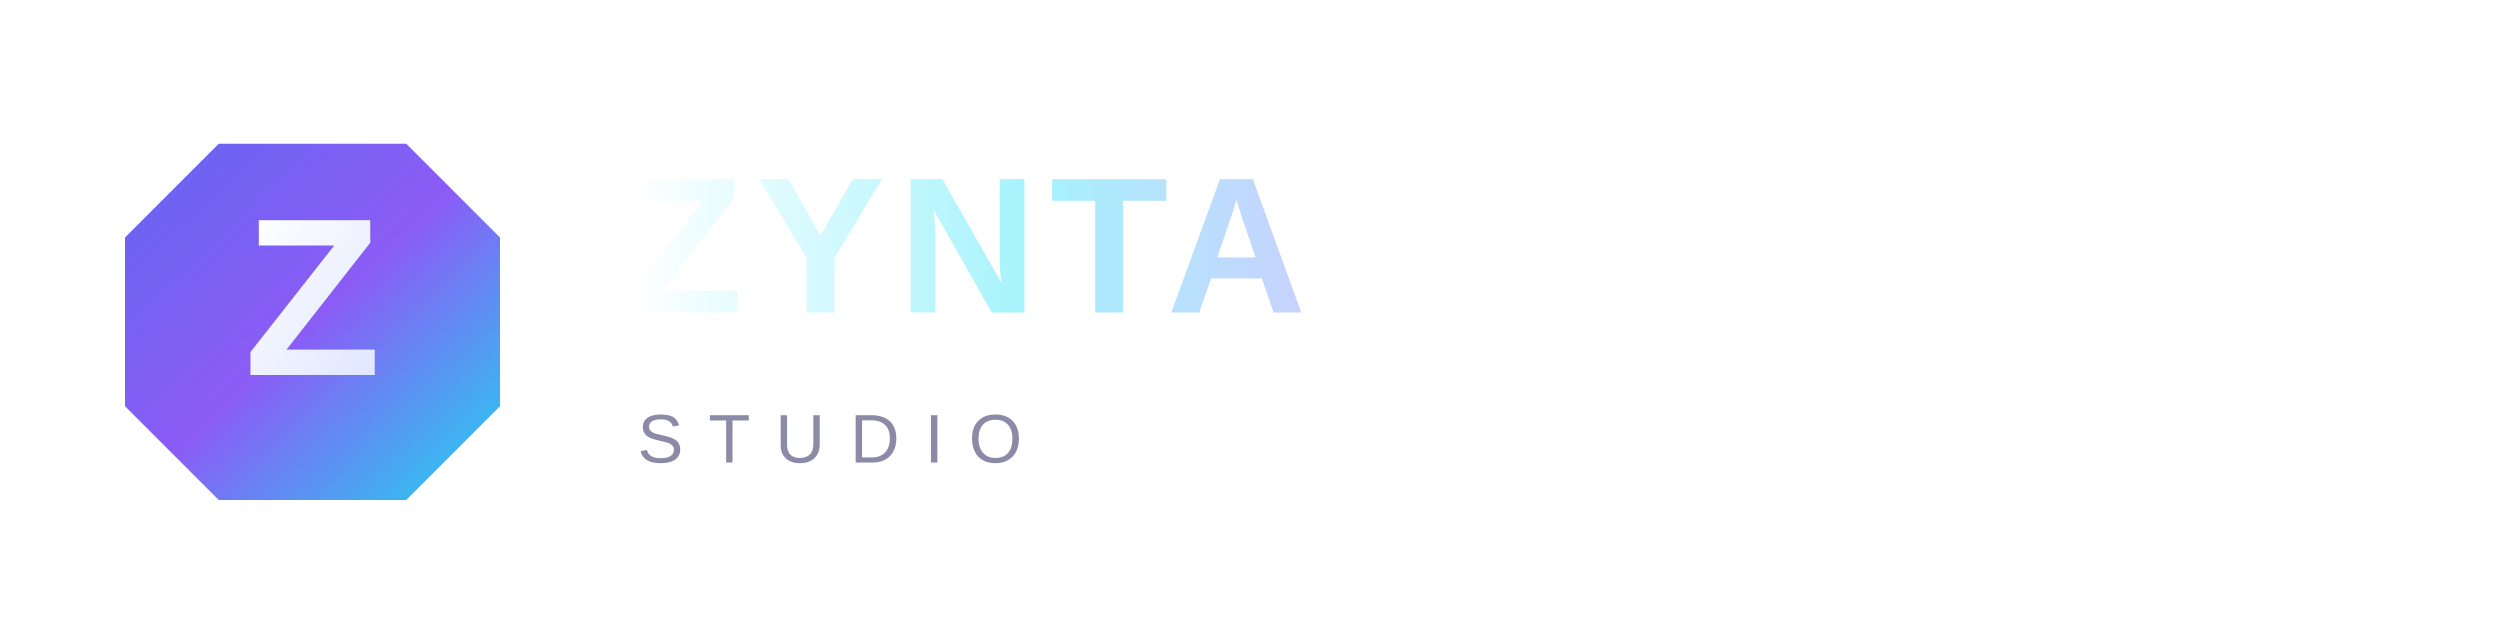
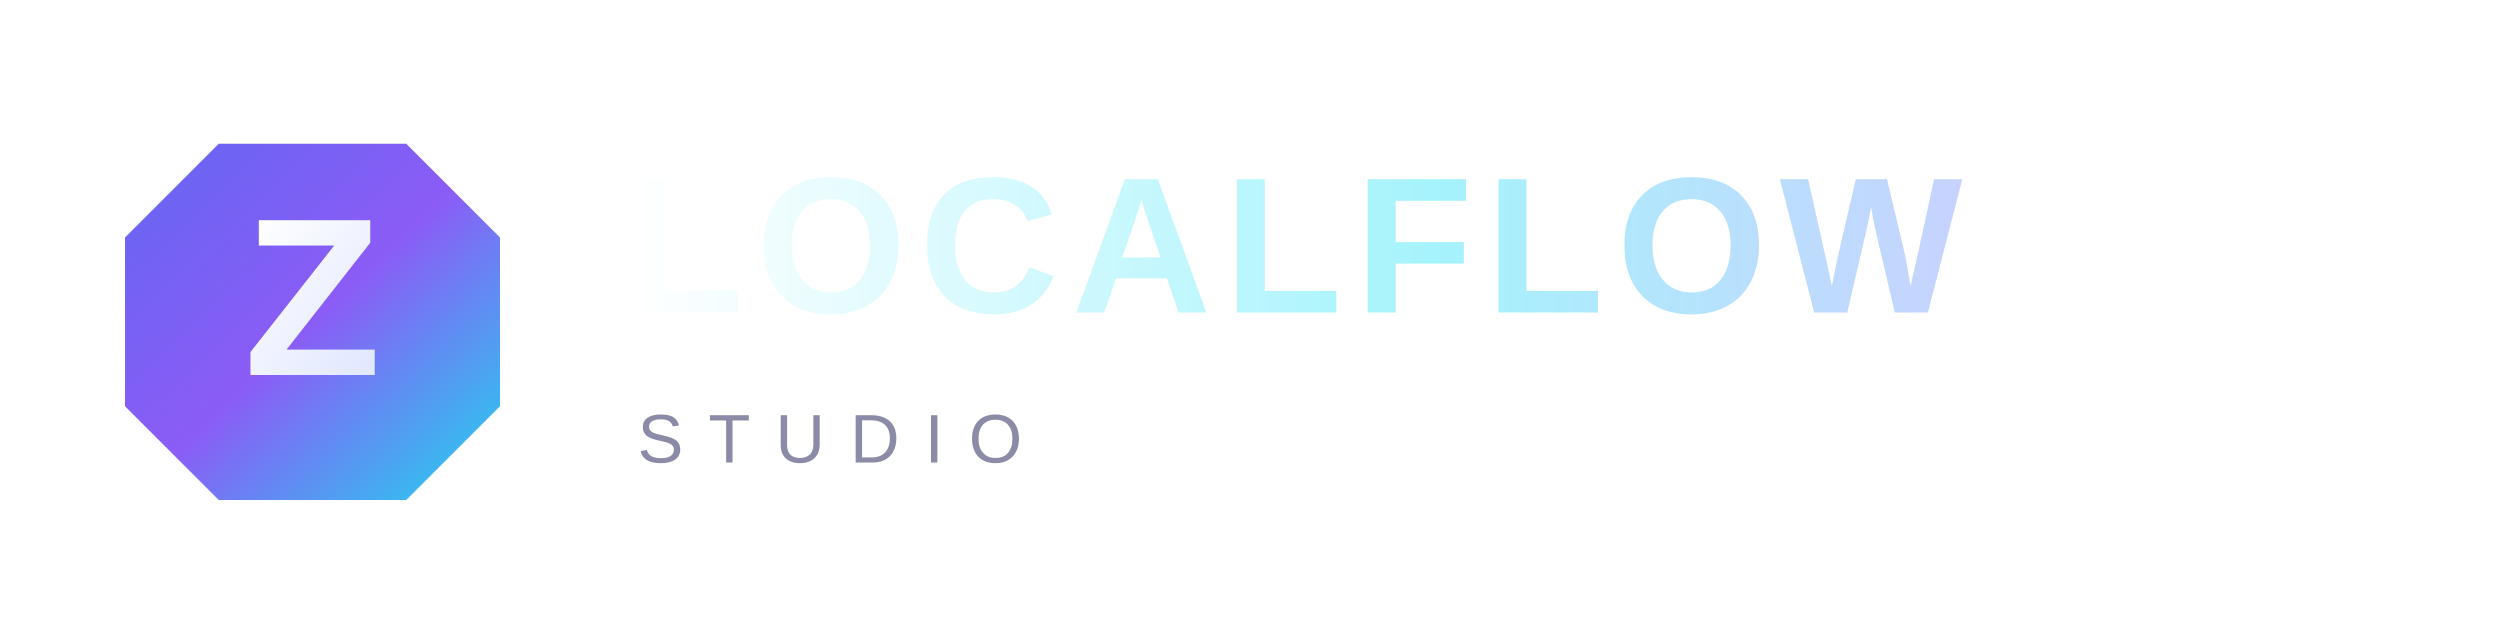
<svg xmlns="http://www.w3.org/2000/svg" viewBox="0 0 800 200" width="800" height="200">
  <defs>
    <linearGradient id="g" x1="0%" y1="0%" x2="100%" y2="100%">
      <stop offset="0%" stop-color="#6366f1" />
      <stop offset="50%" stop-color="#8b5cf6" />
      <stop offset="100%" stop-color="#22d3ee" />
    </linearGradient>
    <linearGradient id="zg" x1="0%" y1="0%" x2="100%" y2="100%">
      <stop offset="0%" stop-color="#ffffff" />
      <stop offset="100%" stop-color="#e0e7ff" />
    </linearGradient>
    <linearGradient id="tg" x1="0%" y1="0%" x2="100%" y2="0%">
      <stop offset="0%" stop-color="#ffffff" />
      <stop offset="60%" stop-color="#a5f3fc" />
      <stop offset="100%" stop-color="#c7d2fe" />
    </linearGradient>
  </defs>
  <polygon points="30,6 90,6 120,36 120,90 90,120 30,120 0,90 0,36" fill="url(#g)" transform="translate(40, 40)" />
  <text x="100" y="120" text-anchor="middle" font-family="Arial Black, Arial, sans-serif" font-size="72" font-weight="900" fill="url(#zg)">Z</text>
-   <text x="200" y="100" font-family="Arial Black, Arial, sans-serif" font-size="62" font-weight="900" fill="url(#tg)" letter-spacing="4">ZYNTA</text>
+   <text x="200" y="100" font-family="Arial Black, Arial, sans-serif" font-size="62" font-weight="900" fill="url(#tg)" letter-spacing="4">LOCALFLOW</text>
  <text x="204" y="148" font-family="Arial, sans-serif" font-size="22" font-weight="400" fill="#8b8ba8" letter-spacing="8">STUDIO</text>
</svg>
